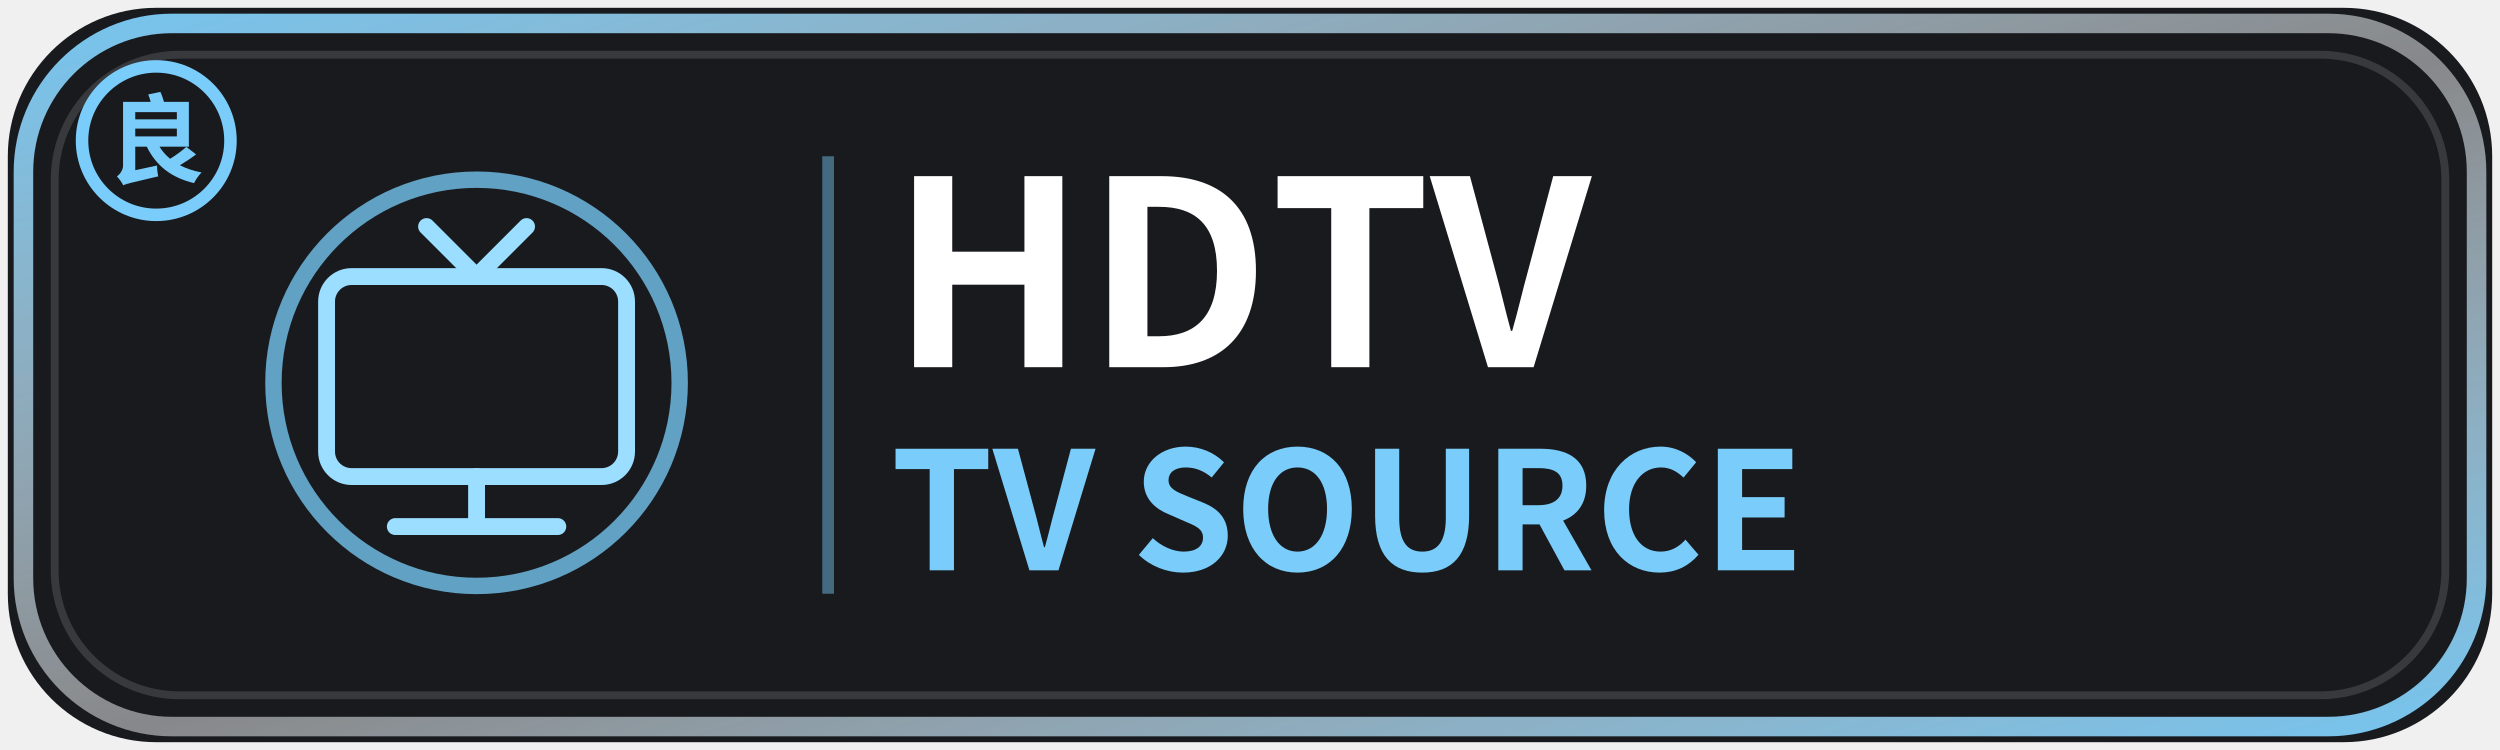
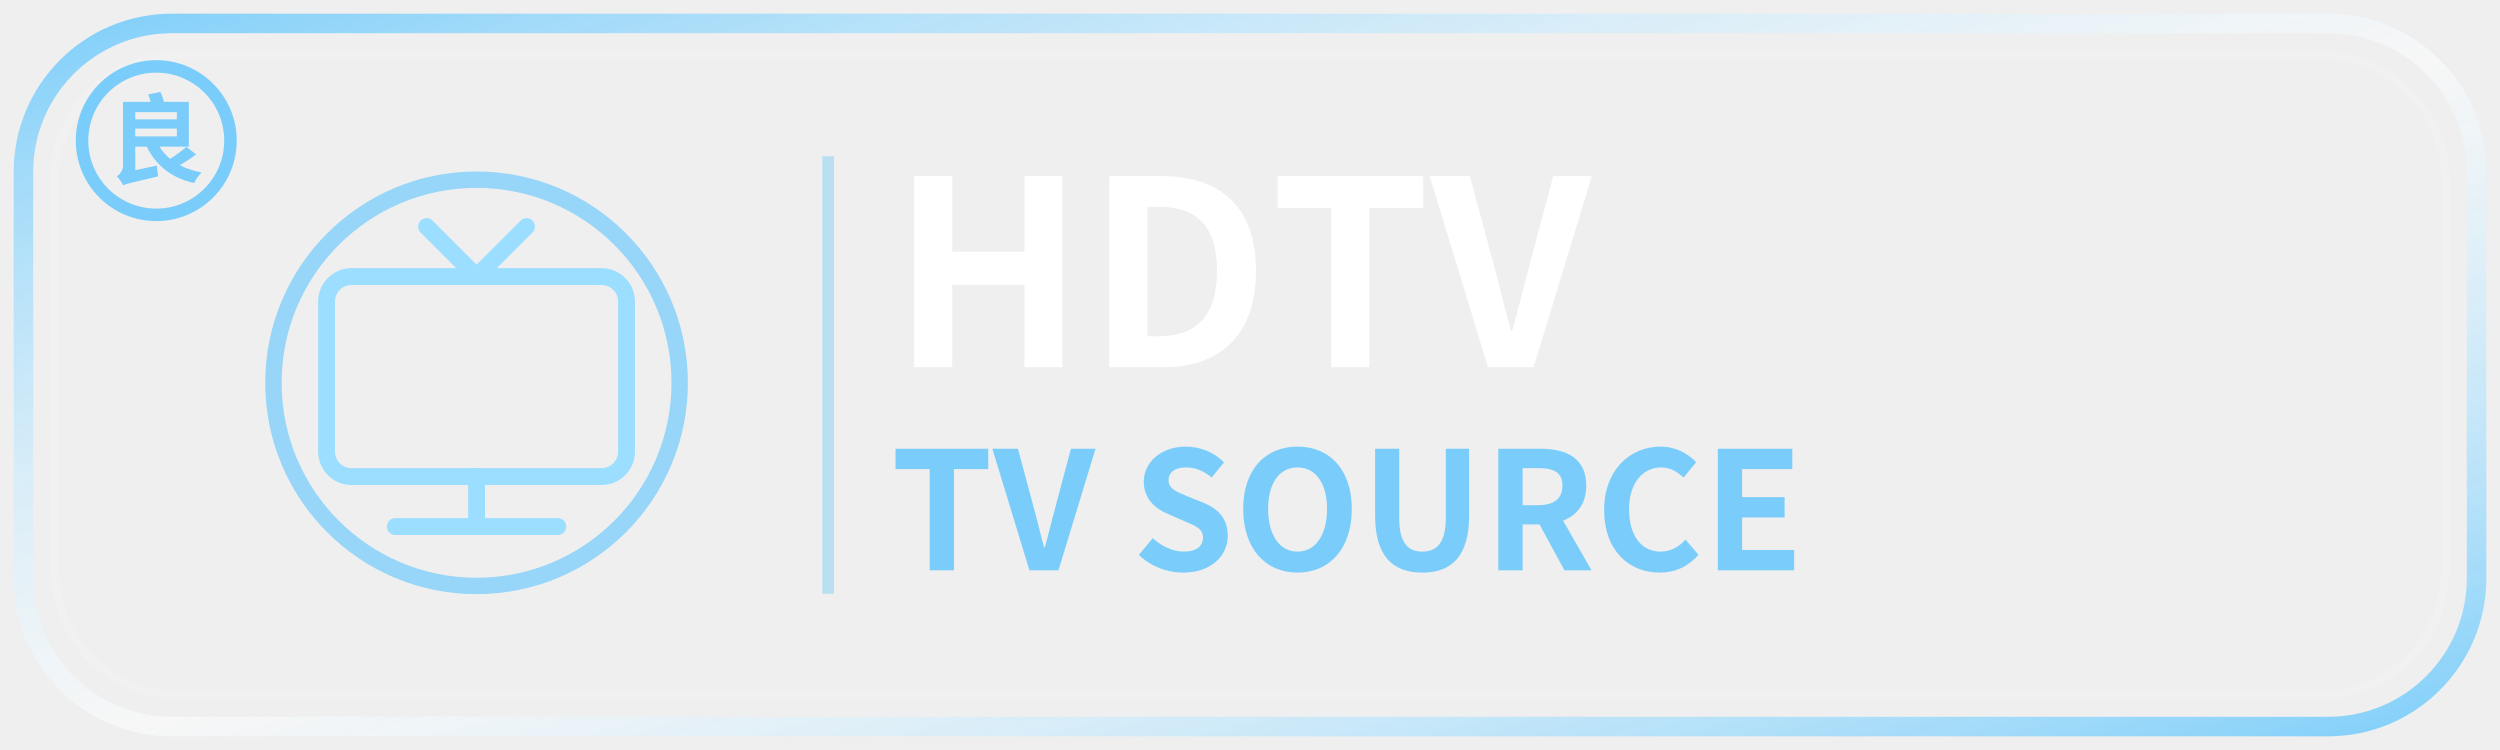
<svg xmlns="http://www.w3.org/2000/svg" width="320" height="96" viewBox="0 0 320 96" preserveAspectRatio="xMidYMid meet" overflow="hidden">
-   <rect x="1" y="1" width="318" height="94" rx="19" fill="#101216" fill-opacity="0.96" />
+   <rect x="0" y="0" width="320" height="96" fill="#000000" fill-opacity="0.004" />
  <defs>
    <linearGradient id="edge" x1="0" y1="0" x2="1" y2="1">
      <stop offset="0" stop-color="#7ACDFA" stop-opacity=".95" />
      <stop offset=".52" stop-color="#FFFFFF" stop-opacity=".48" />
      <stop offset="1" stop-color="#7ACDFA" stop-opacity=".95" />
    </linearGradient>
  </defs>
  <rect x="3" y="3" width="314" height="90" rx="19" fill="none" stroke="url(#edge)" stroke-width="2.5" />
  <rect x="7" y="7" width="306" height="82" rx="16" fill="none" stroke="#FFFFFF" stroke-opacity=".14" stroke-width="1" />
  <circle cx="20" cy="18" r="9.5" fill="none" stroke="#7ACDFA" stroke-width="1.6" />
  <g aria-label="良" fill="#7ACDFA" transform="translate(13.75 22.5) scale(0.0125 -0.0125)">
    <path d="M711 483V403H285V483ZM711 578H285V652H711ZM162 -98C191 -82 239 -72 520 -6C514 20 508 71 508 105L285 57V298H403C498 105 651 -19 887 -75C902 -42 937 8 964 34C880 50 806 75 742 108C797 141 857 180 908 219L808 296C765 257 701 210 642 174C598 210 562 251 533 298H834V757H579C570 790 557 829 542 859L418 833C427 810 436 783 443 757H160V105C160 51 122 12 97 -7C117 -26 151 -72 162 -98Z" transform="translate(0 0)" />
  </g>
  <circle cx="61" cy="49" r="26" fill="none" stroke="#7ACDFA" stroke-width="2.1" stroke-opacity=".75" />
  <g transform="translate(37 25) scale(.8)">
    <rect x="6" y="13" width="48" height="32" rx="4" fill="none" stroke="#9CDEFF" stroke-width="2.7" stroke-linecap="round" stroke-linejoin="round" />
    <path d="M30 45v8m-13 0h26M22 5l8 8 8-8" fill="none" stroke="#9CDEFF" stroke-width="2.7" stroke-linecap="round" stroke-linejoin="round" />
  </g>
  <path d="M106 20v56" stroke="#7ACDFA" stroke-opacity=".45" stroke-width="1.5" />
  <g aria-label="HDTV" fill="#FFFFFF" transform="translate(114 47) scale(0.033 -0.033)">
    <path d="M91 0H239V320H519V0H666V741H519V448H239V741H91Z" transform="translate(0 0)" />
    <path d="M91 0H302C521 0 660 124 660 374C660 623 521 741 294 741H91ZM239 120V622H284C423 622 509 554 509 374C509 194 423 120 284 120Z" transform="translate(757 0)" />
    <path d="M238 0H386V617H595V741H30V617H238Z" transform="translate(1471 0)" />
    <path d="M221 0H398L624 741H474L378 380C355 298 339 224 315 141H310C287 224 271 298 248 380L151 741H-5Z" transform="translate(2096 0)" />
  </g>
  <g aria-label="TV SOURCE" fill="#7ACDFA" transform="translate(114 73) scale(0.021 -0.021)">
    <path d="M238 0H386V617H595V741H30V617H238Z" transform="translate(0 0)" />
    <path d="M221 0H398L624 741H474L378 380C355 298 339 224 315 141H310C287 224 271 298 248 380L151 741H-5Z" transform="translate(625 0)" />
    <path d="M312 -14C483 -14 584 89 584 210C584 317 525 375 435 412L338 451C275 477 223 496 223 549C223 598 263 627 328 627C390 627 439 604 486 566L561 658C501 719 415 754 328 754C179 754 72 660 72 540C72 432 148 372 223 342L321 299C387 271 433 254 433 199C433 147 392 114 315 114C250 114 179 147 127 196L42 94C114 24 213 -14 312 -14Z" transform="translate(1471 0)" />
    <path d="M385 -14C581 -14 716 133 716 374C716 614 581 754 385 754C189 754 54 614 54 374C54 133 189 -14 385 -14ZM385 114C275 114 206 216 206 374C206 532 275 627 385 627C495 627 565 532 565 374C565 216 495 114 385 114Z" transform="translate(2095 0)" />
    <path d="M376 -14C556 -14 661 88 661 333V741H519V320C519 166 462 114 376 114C289 114 235 166 235 320V741H88V333C88 88 194 -14 376 -14Z" transform="translate(2865 0)" />
    <path d="M239 397V623H335C430 623 482 596 482 516C482 437 430 397 335 397ZM494 0H659L486 303C571 336 627 405 627 516C627 686 504 741 348 741H91V0H239V280H342Z" transform="translate(3613 0)" />
    <path d="M392 -14C489 -14 568 24 629 95L550 187C511 144 462 114 398 114C281 114 206 211 206 372C206 531 289 627 401 627C457 627 500 601 538 565L615 659C567 709 493 754 398 754C211 754 54 611 54 367C54 120 206 -14 392 -14Z" transform="translate(4295 0)" />
    <path d="M91 0H556V124H239V322H498V446H239V617H545V741H91Z" transform="translate(4951 0)" />
  </g>
</svg>
